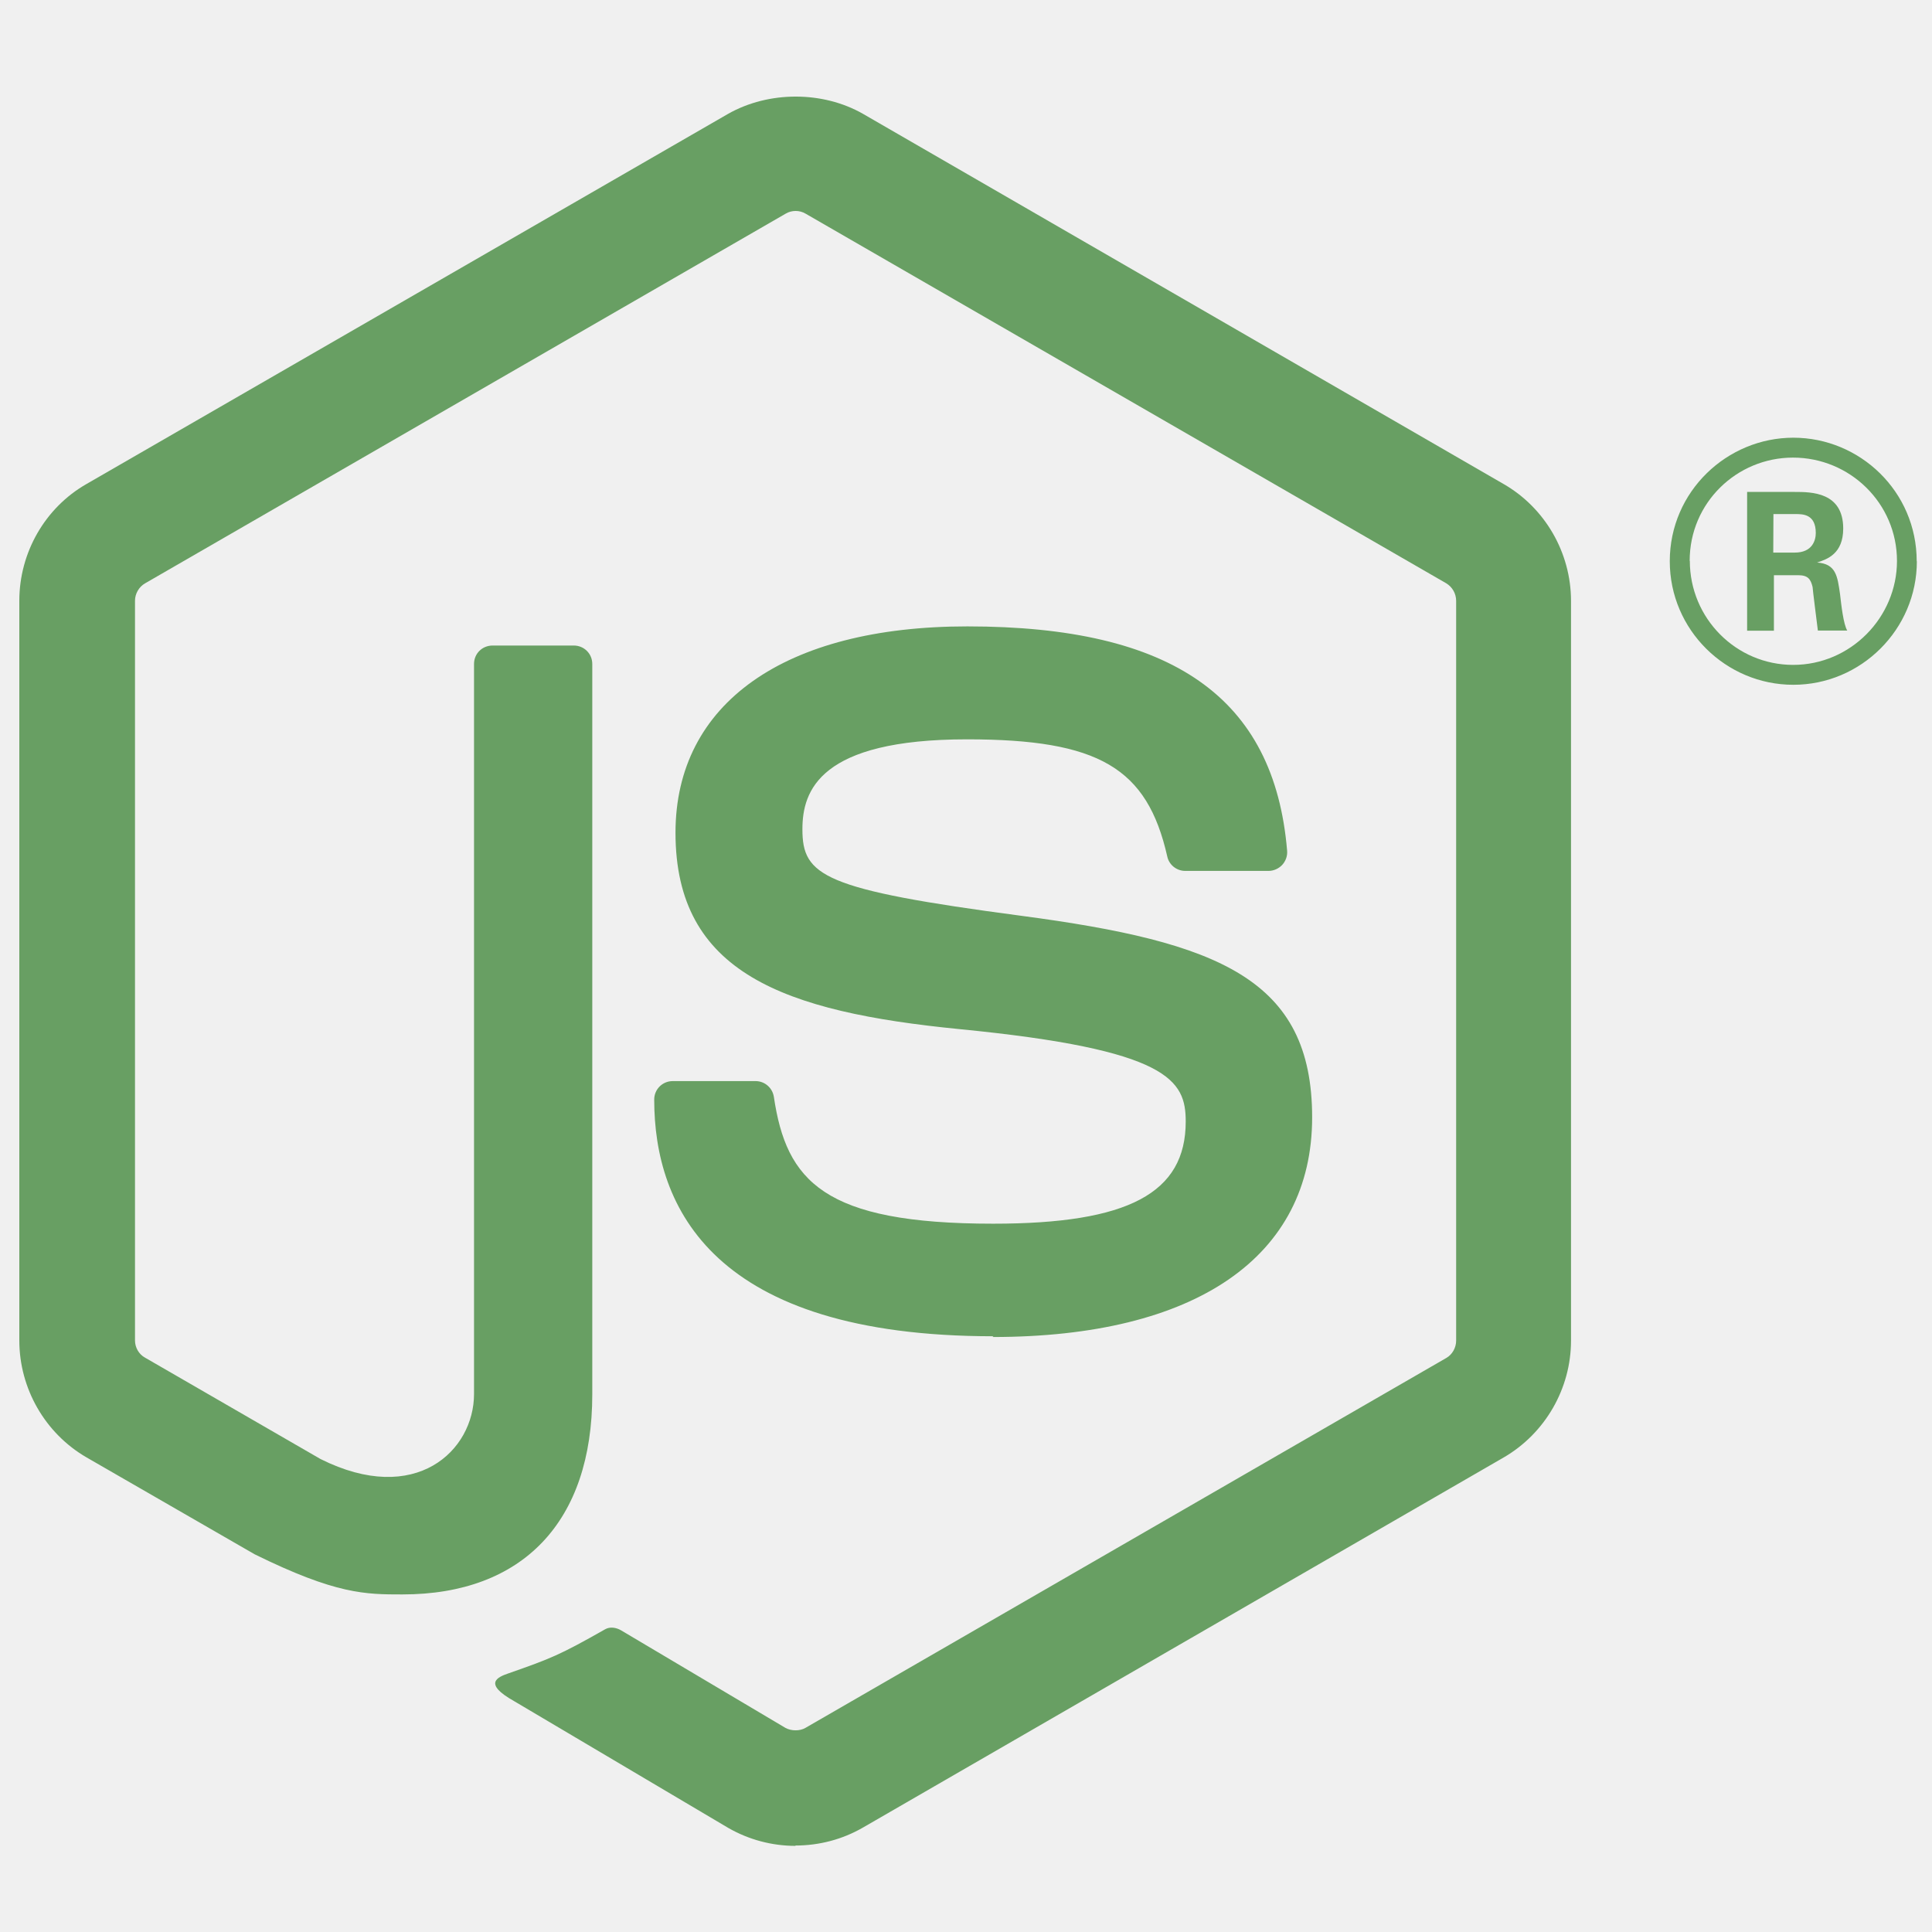
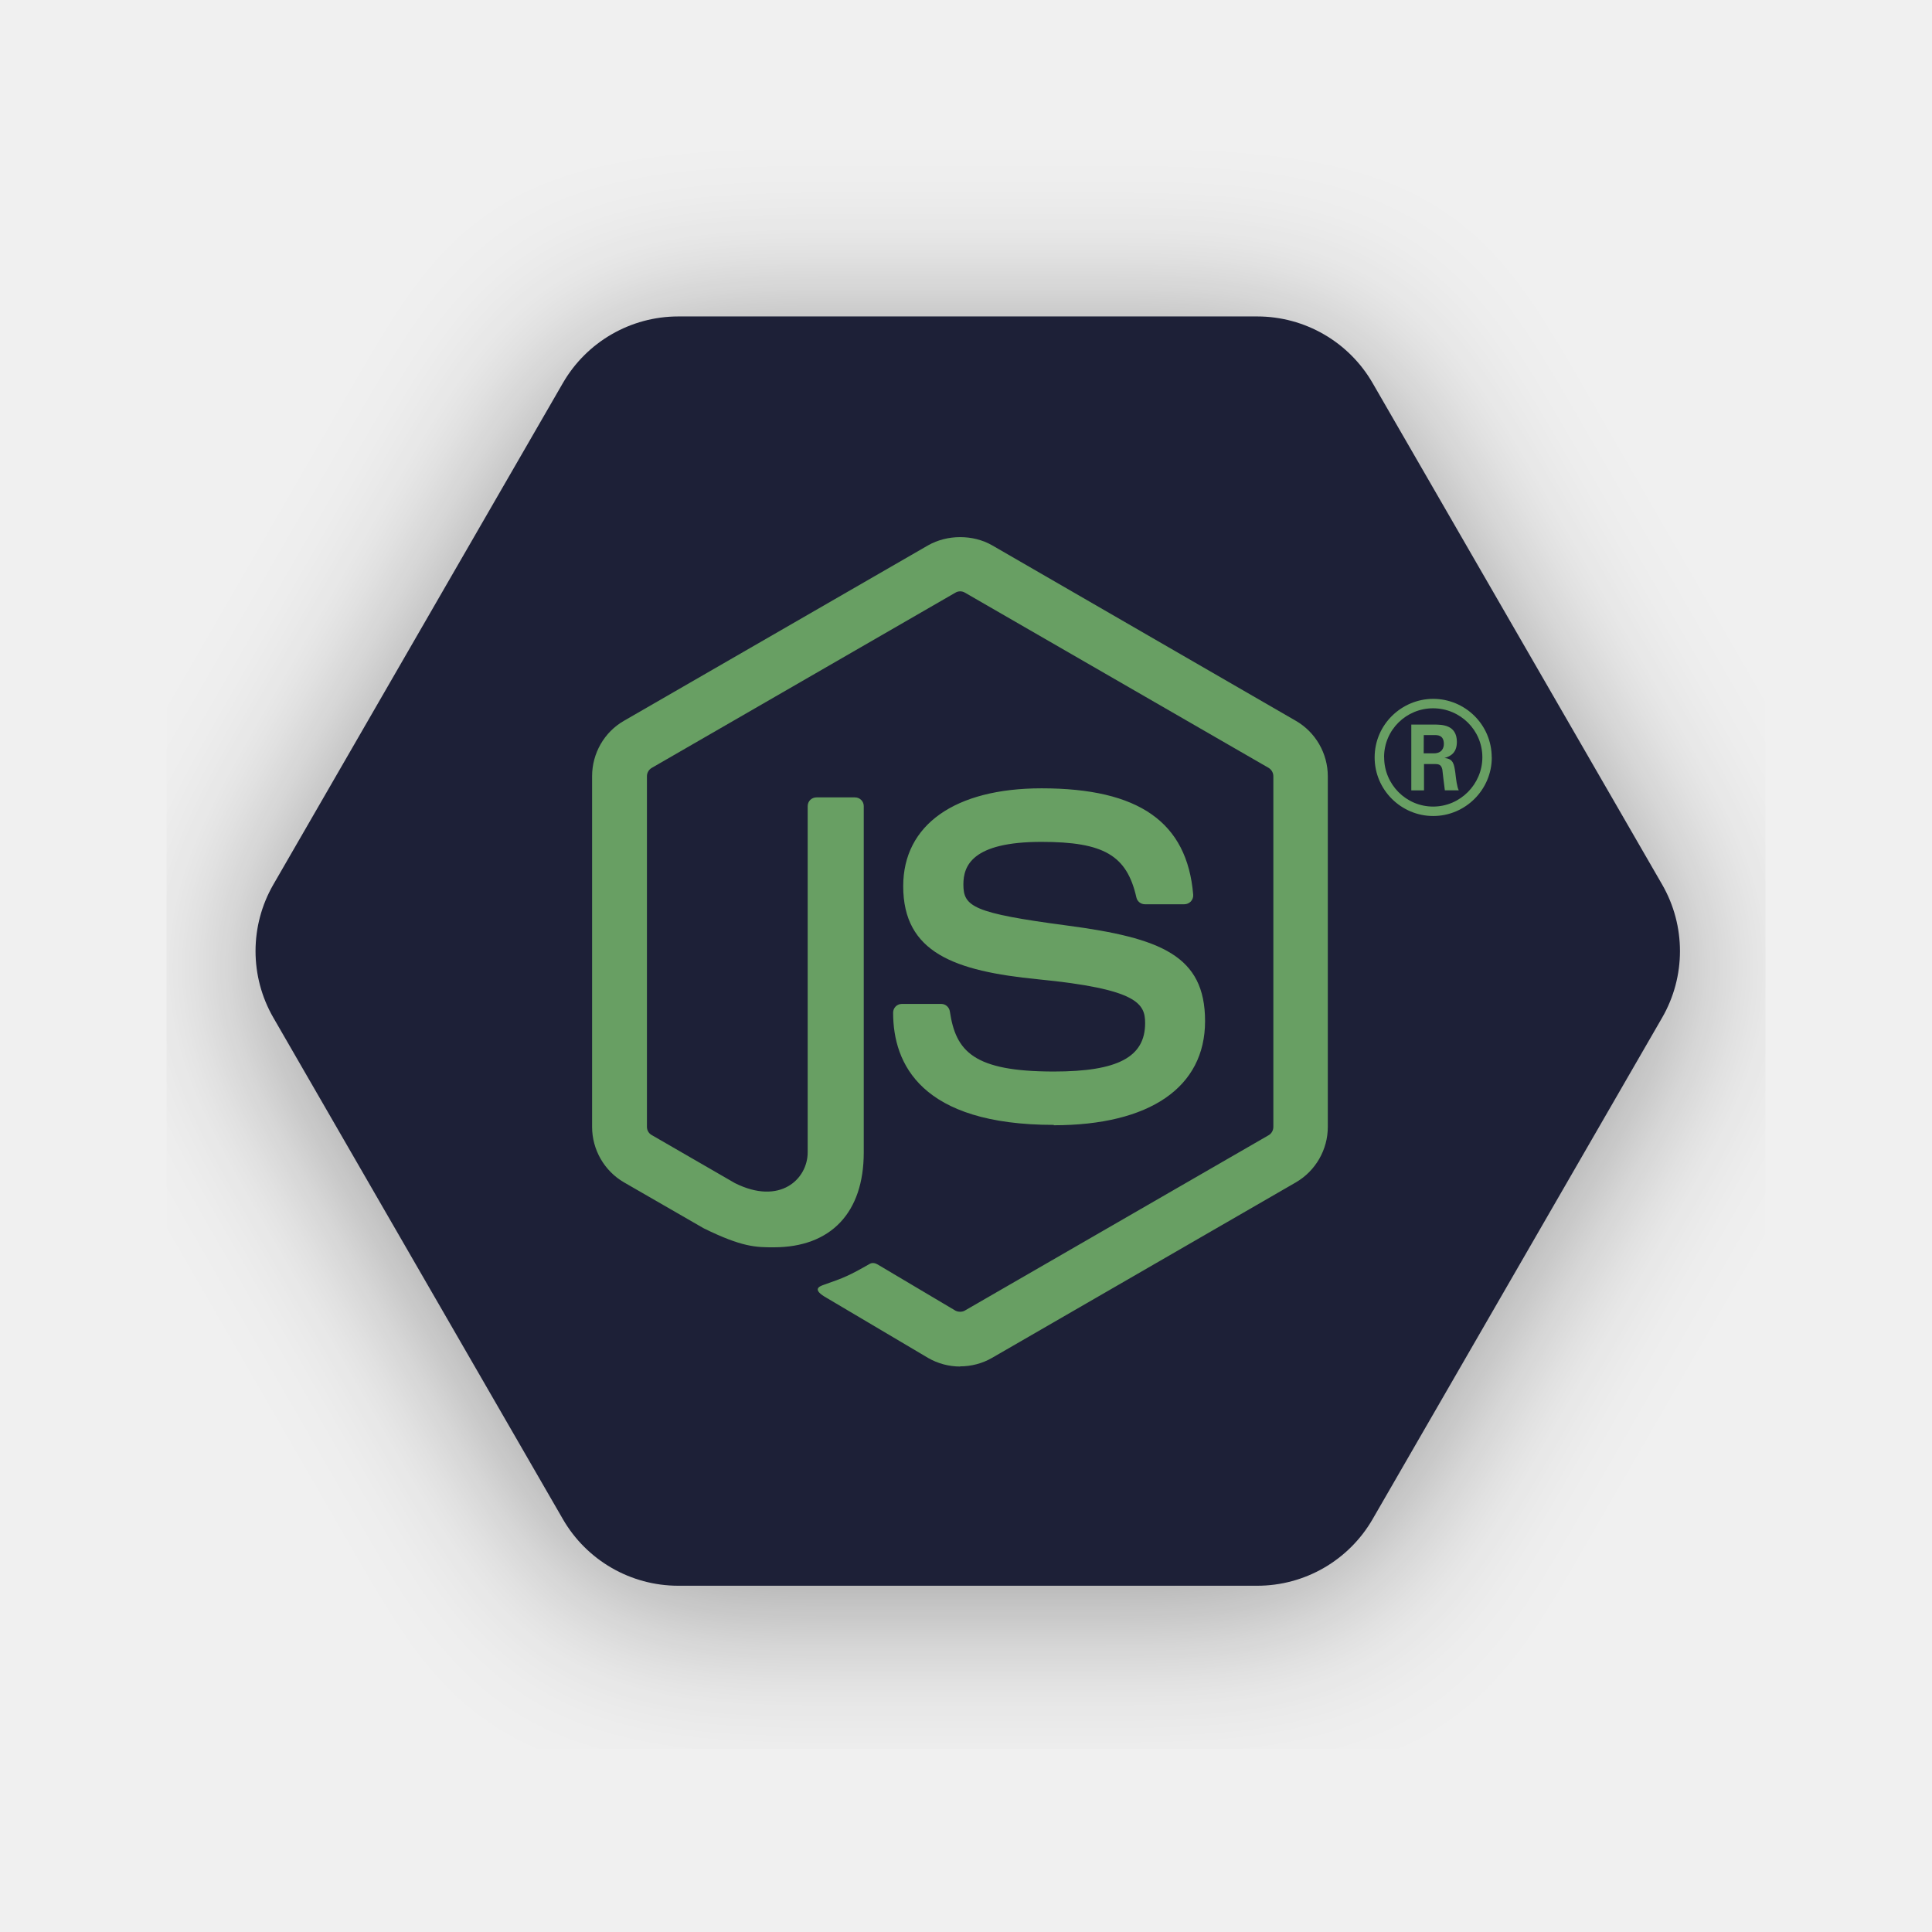
- <svg xmlns="http://www.w3.org/2000/svg" width="110" height="110" viewBox="0 0 110 110" fill="none">
-   <path d="M45.291 105.096C43.957 105.096 42.632 104.746 41.463 104.073L29.279 96.86C27.46 95.842 28.348 95.482 28.948 95.275C31.374 94.425 31.866 94.233 34.456 92.763C34.729 92.607 35.085 92.662 35.364 92.826L44.724 98.381C45.062 98.563 45.541 98.563 45.854 98.381L82.35 77.315C82.688 77.123 82.907 76.73 82.907 76.328V34.215C82.907 33.794 82.688 33.42 82.342 33.21L45.862 12.162C45.524 11.961 45.076 11.961 44.738 12.162L8.265 33.21C7.911 33.411 7.686 33.803 7.686 34.205V76.319C7.686 76.721 7.906 77.105 8.253 77.296L18.247 83.07C23.673 85.783 26.989 82.586 26.989 79.37V37.805C26.989 37.211 27.455 36.754 28.049 36.754H32.671C33.247 36.754 33.722 37.211 33.722 37.805V79.388C33.722 86.624 29.776 90.78 22.915 90.78C20.805 90.78 19.142 90.78 14.501 88.496L4.928 82.979C2.562 81.608 1.1 79.05 1.1 76.319V34.205C1.1 31.465 2.562 28.907 4.928 27.555L41.459 6.48C43.771 5.173 46.84 5.173 49.133 6.48L85.619 27.564C87.976 28.925 89.447 31.474 89.447 34.215V76.328C89.447 79.06 87.976 81.608 85.619 82.979L49.133 104.054C47.964 104.73 46.639 105.077 45.287 105.077" fill="#689F63" />
-   <path d="M56.564 76.081C40.596 76.081 37.248 68.751 37.248 62.603C37.248 62.019 37.719 61.553 38.304 61.553H43.018C43.539 61.553 43.977 61.932 44.06 62.446C44.772 67.249 46.892 69.672 56.547 69.672C64.239 69.672 67.51 67.934 67.51 63.856C67.51 61.508 66.578 59.763 54.629 58.594C44.635 57.607 38.46 55.405 38.46 47.412C38.46 40.049 44.672 35.664 55.077 35.664C66.76 35.664 72.552 39.72 73.283 48.435C73.31 48.737 73.201 49.029 73 49.248C72.799 49.458 72.516 49.586 72.223 49.586H67.482C66.989 49.586 66.559 49.239 66.459 48.764C65.317 43.712 62.558 42.095 55.058 42.095C46.663 42.095 45.686 45.019 45.686 47.211C45.686 49.869 46.837 50.646 58.164 52.144C69.382 53.633 74.708 55.734 74.708 63.618C74.708 71.566 68.076 76.124 56.511 76.124L56.564 76.081ZM100.962 31.462H102.187C103.191 31.462 103.383 30.758 103.383 30.347C103.383 29.269 102.643 29.269 102.232 29.269H100.972L100.962 31.462ZM99.474 28.009H102.187C103.118 28.009 104.945 28.009 104.945 30.091C104.945 31.544 104.014 31.846 103.456 32.028C104.543 32.101 104.617 32.814 104.763 33.819C104.836 34.449 104.955 35.536 105.174 35.901H103.502C103.456 35.536 103.201 33.526 103.201 33.417C103.091 32.969 102.936 32.75 102.378 32.75H100.999V35.911H99.474V28.009ZM96.212 31.937C96.212 35.207 98.852 37.856 102.095 37.856C105.366 37.856 108.006 35.152 108.006 31.937C108.006 28.657 105.329 26.054 102.086 26.054C98.889 26.054 96.203 28.621 96.203 31.928L96.212 31.937ZM109.138 31.955C109.138 35.828 105.969 38.989 102.104 38.989C98.268 38.989 95.07 35.865 95.07 31.955C95.07 27.972 98.341 24.921 102.104 24.921C105.895 24.921 109.129 27.981 109.129 31.955" fill="#689F63" />
+ <svg xmlns="http://www.w3.org/2000/svg" width="232" height="232" viewBox="0 0 232 232" fill="none">
+   <g clip-path="url(#clip0)" filter="url(#filter0_d)">
+     <path d="M67.591 46C70.45 41.05 75.732 38 81.448 38L150.973 38C156.689 38 161.971 41.05 164.829 46L199.591 106.21C202.45 111.161 202.45 117.26 199.591 122.21L164.829 182.42C161.971 187.371 156.689 190.42 150.973 190.42L81.448 190.42C75.732 190.42 70.45 187.371 67.591 182.42L32.829 122.21C29.971 117.26 29.971 111.161 32.829 106.21L67.591 46Z" fill="#1D2037" />
+     <path d="M115.291 164.096C113.957 164.096 112.632 163.746 111.463 163.073L99.279 155.86C97.46 154.842 98.348 154.482 98.948 154.275C101.374 153.425 101.867 153.233 104.456 151.762C104.729 151.607 105.085 151.662 105.363 151.826L114.723 157.381C115.061 157.563 115.541 157.563 115.854 157.381L152.35 136.315C152.688 136.123 152.907 135.73 152.907 135.328V93.215C152.907 92.794 152.688 92.42 152.342 92.21L115.862 71.162C115.524 70.961 115.076 70.961 114.738 71.162L78.265 92.21C77.911 92.411 77.686 92.803 77.686 93.205V135.319C77.686 135.721 77.906 136.105 78.253 136.296L88.247 142.07C93.673 144.783 96.989 141.586 96.989 138.37V96.805C96.989 96.211 97.455 95.754 98.049 95.754H102.671C103.247 95.754 103.722 96.211 103.722 96.805V138.388C103.722 145.624 99.775 149.78 92.915 149.78C90.805 149.78 89.142 149.78 84.501 147.496L74.928 141.979C72.562 140.608 71.1 138.05 71.1 135.319V93.205C71.1 90.465 72.562 87.907 74.928 86.555L111.459 65.48C113.771 64.173 116.84 64.173 119.133 65.48L155.619 86.564C157.976 87.925 159.447 90.474 159.447 93.215V135.328C159.447 138.06 157.976 140.608 155.619 141.979L119.133 163.054C117.964 163.73 116.639 164.077 115.287 164.077" fill="#689F63" />
+     <path d="M126.564 135.081C110.596 135.081 107.248 127.751 107.248 121.603C107.248 121.018 107.719 120.553 108.304 120.553H113.018C113.539 120.553 113.977 120.932 114.06 121.446C114.772 126.249 116.892 128.672 126.547 128.672C134.239 128.672 137.51 126.934 137.51 122.856C137.51 120.508 136.578 118.763 124.629 117.594C114.635 116.607 108.46 114.405 108.46 106.412C108.46 99.049 114.672 94.664 125.077 94.664C136.76 94.664 142.552 98.72 143.283 107.435C143.31 107.737 143.201 108.029 143 108.248C142.799 108.458 142.516 108.586 142.223 108.586H137.482C136.989 108.586 136.56 108.239 136.459 107.764C135.317 102.712 132.558 101.095 125.058 101.095C116.663 101.095 115.686 104.019 115.686 106.211C115.686 108.869 116.837 109.646 128.164 111.144C139.382 112.633 144.708 114.734 144.708 122.618C144.708 130.566 138.076 135.124 126.511 135.124L126.564 135.081ZM170.962 90.462H172.187C173.191 90.462 173.383 89.758 173.383 89.347C173.383 88.269 172.643 88.269 172.232 88.269H170.972L170.962 90.462ZM169.473 87.009H172.187C173.118 87.009 174.945 87.009 174.945 89.091C174.945 90.544 174.014 90.846 173.456 91.028C174.543 91.101 174.617 91.814 174.763 92.819C174.836 93.449 174.955 94.536 175.174 94.901H173.502C173.456 94.536 173.201 92.526 173.201 92.417C173.091 91.969 172.936 91.75 172.378 91.75H170.999V94.911H169.473V87.009ZM166.212 90.937C166.212 94.207 168.852 96.856 172.095 96.856C175.366 96.856 178.006 94.152 178.006 90.937C178.006 87.657 175.329 85.054 172.086 85.054C168.889 85.054 166.203 87.621 166.203 90.928L166.212 90.937ZM179.138 90.955C179.138 94.828 175.969 97.989 172.104 97.989C168.268 97.989 165.07 94.865 165.07 90.955C165.07 86.972 168.341 83.921 172.104 83.921C175.895 83.921 179.129 86.981 179.129 90.955" fill="#689F63" />
+   </g>
+   <defs>
+     <filter id="filter0_d" x="0" y="0" width="232" height="232" filterUnits="userSpaceOnUse" color-interpolation-filters="sRGB">
+       <feFlood flood-opacity="0" result="BackgroundImageFix" />
+       <feColorMatrix in="SourceAlpha" type="matrix" values="0 0 0 0 0 0 0 0 0 0 0 0 0 0 0 0 0 0 127 0" />
+       <feOffset dy="2" />
+       <feGaussianBlur stdDeviation="10" />
+       <feColorMatrix type="matrix" values="0 0 0 0 0 0 0 0 0 0 0 0 0 0 0 0 0 0 0.375 0" />
+       <feBlend mode="normal" in2="BackgroundImageFix" result="effect1_dropShadow" />
+       <feBlend mode="normal" in="SourceGraphic" in2="effect1_dropShadow" result="shape" />
+     </filter>
+     <clipPath id="clip0">
+       <rect width="192" height="192" fill="white" transform="translate(20 18)" />
+     </clipPath>
+   </defs>
</svg>
